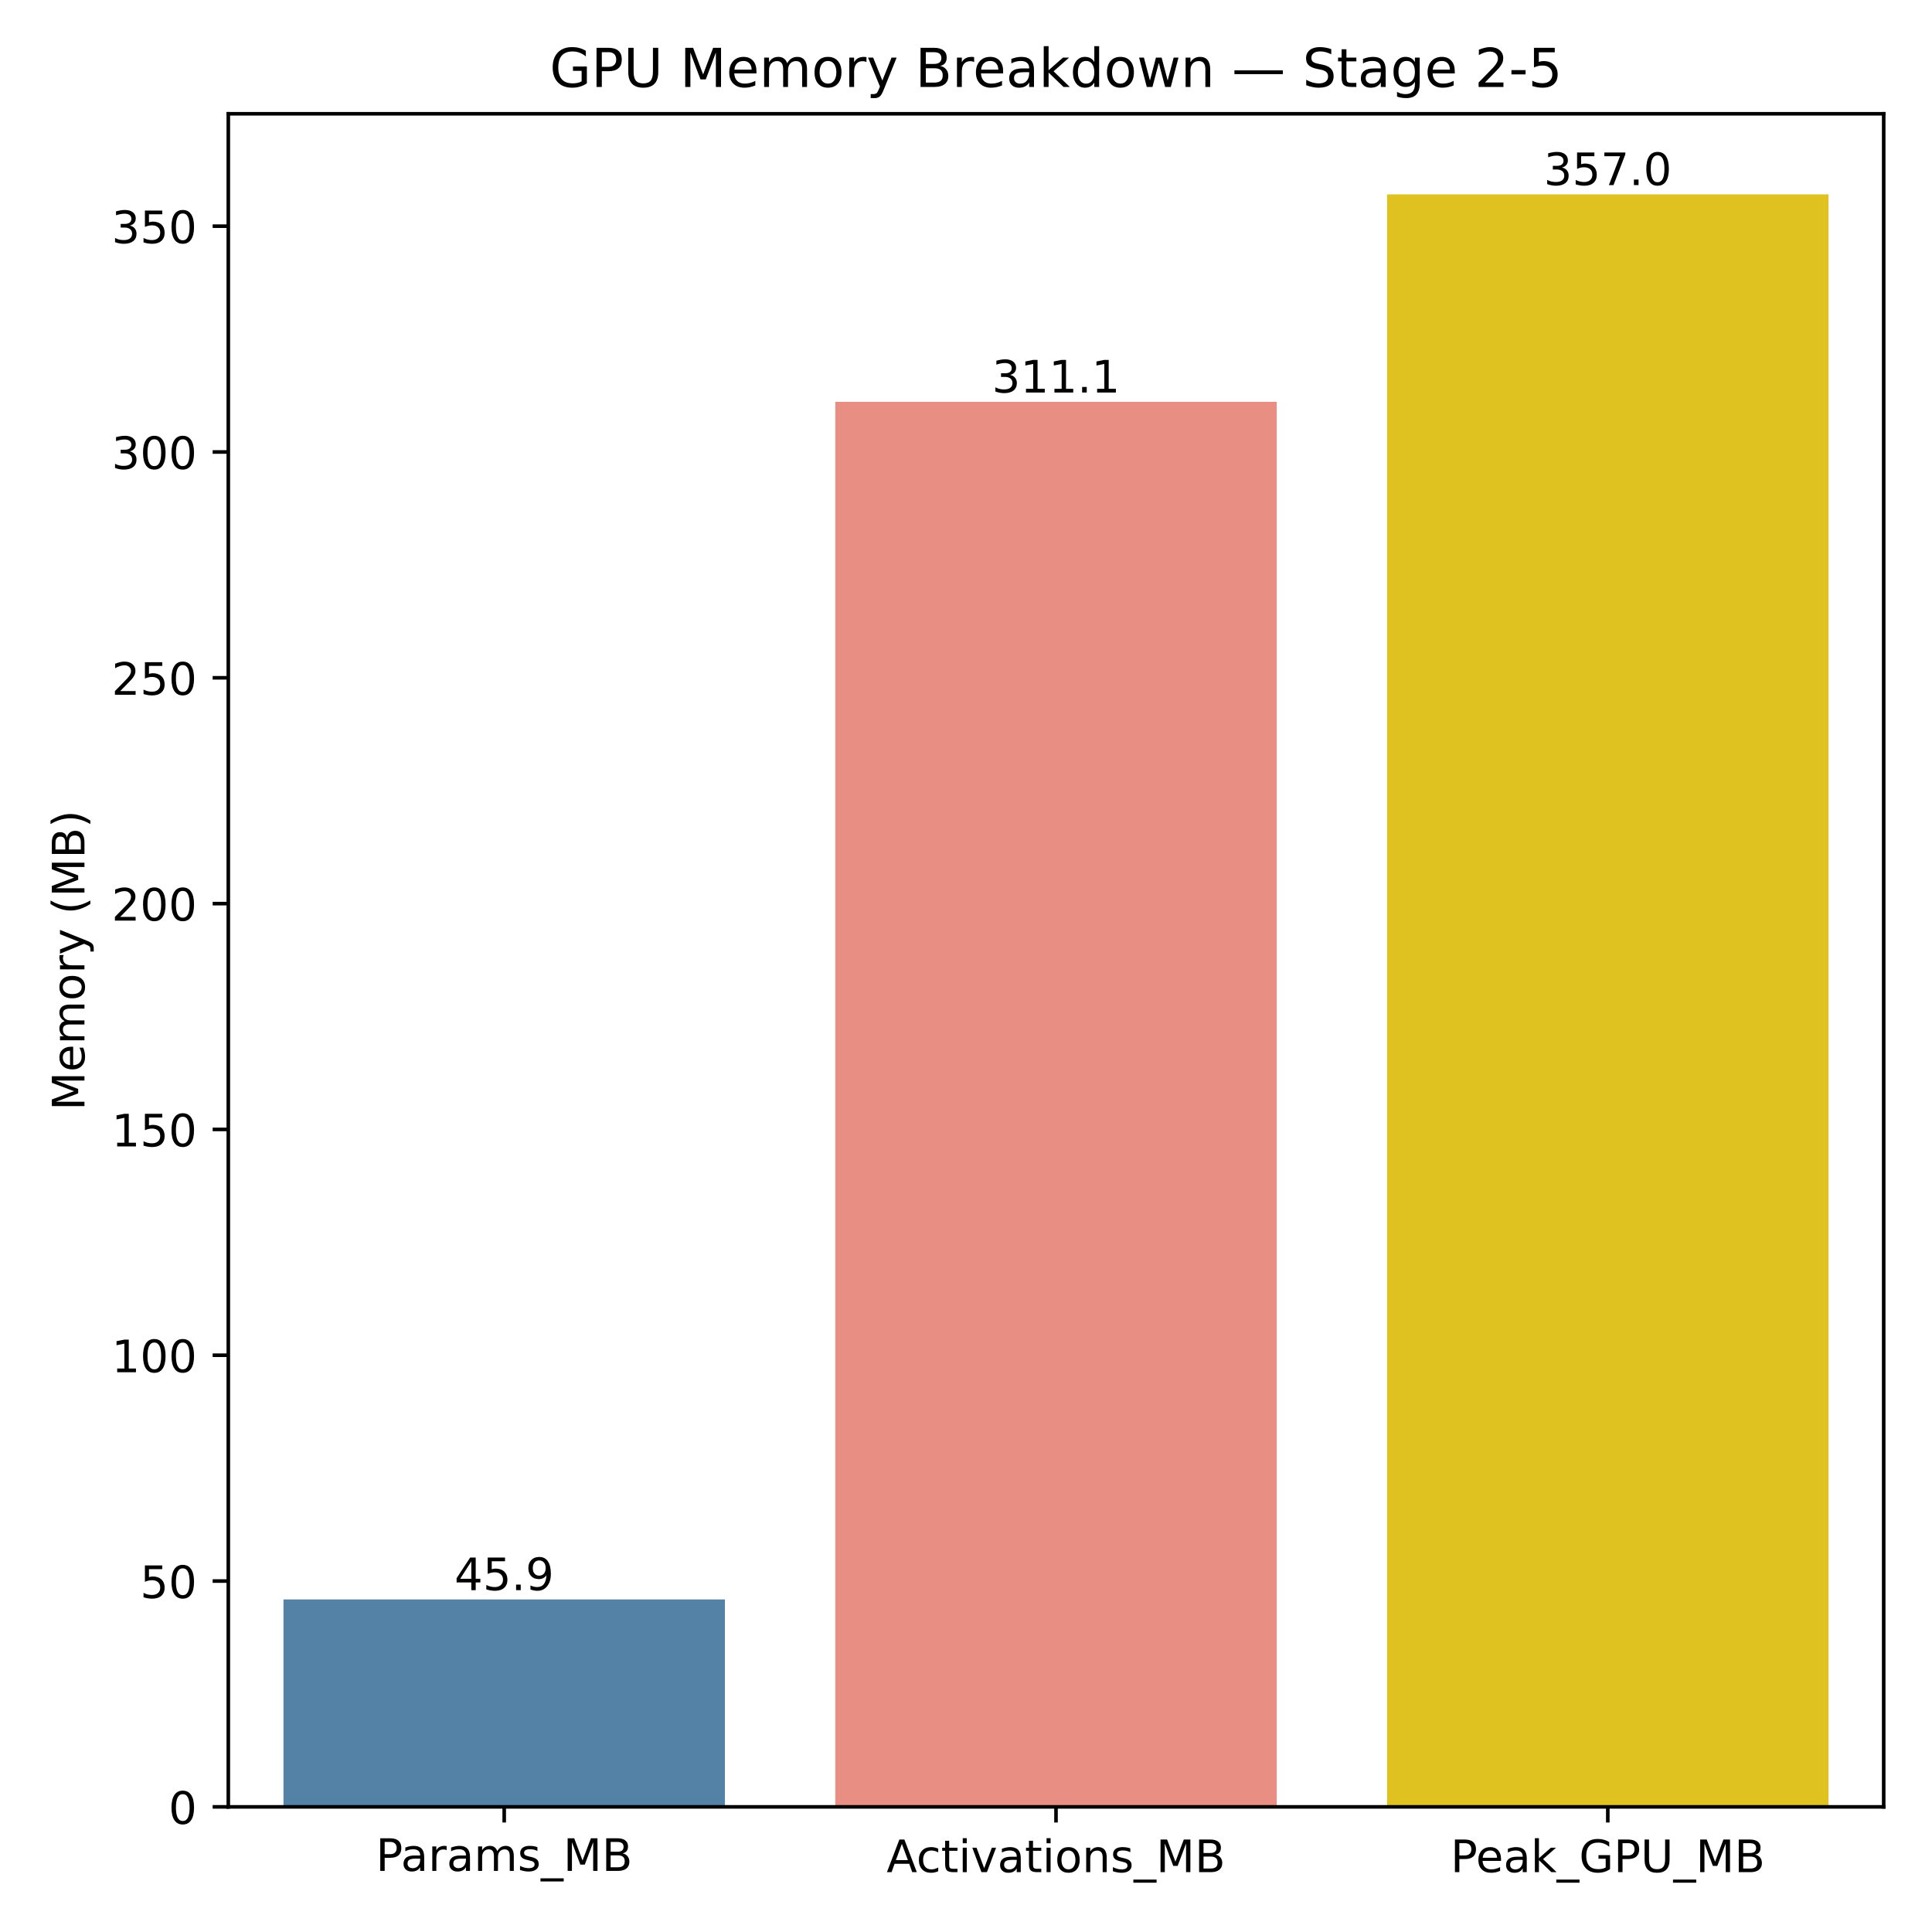
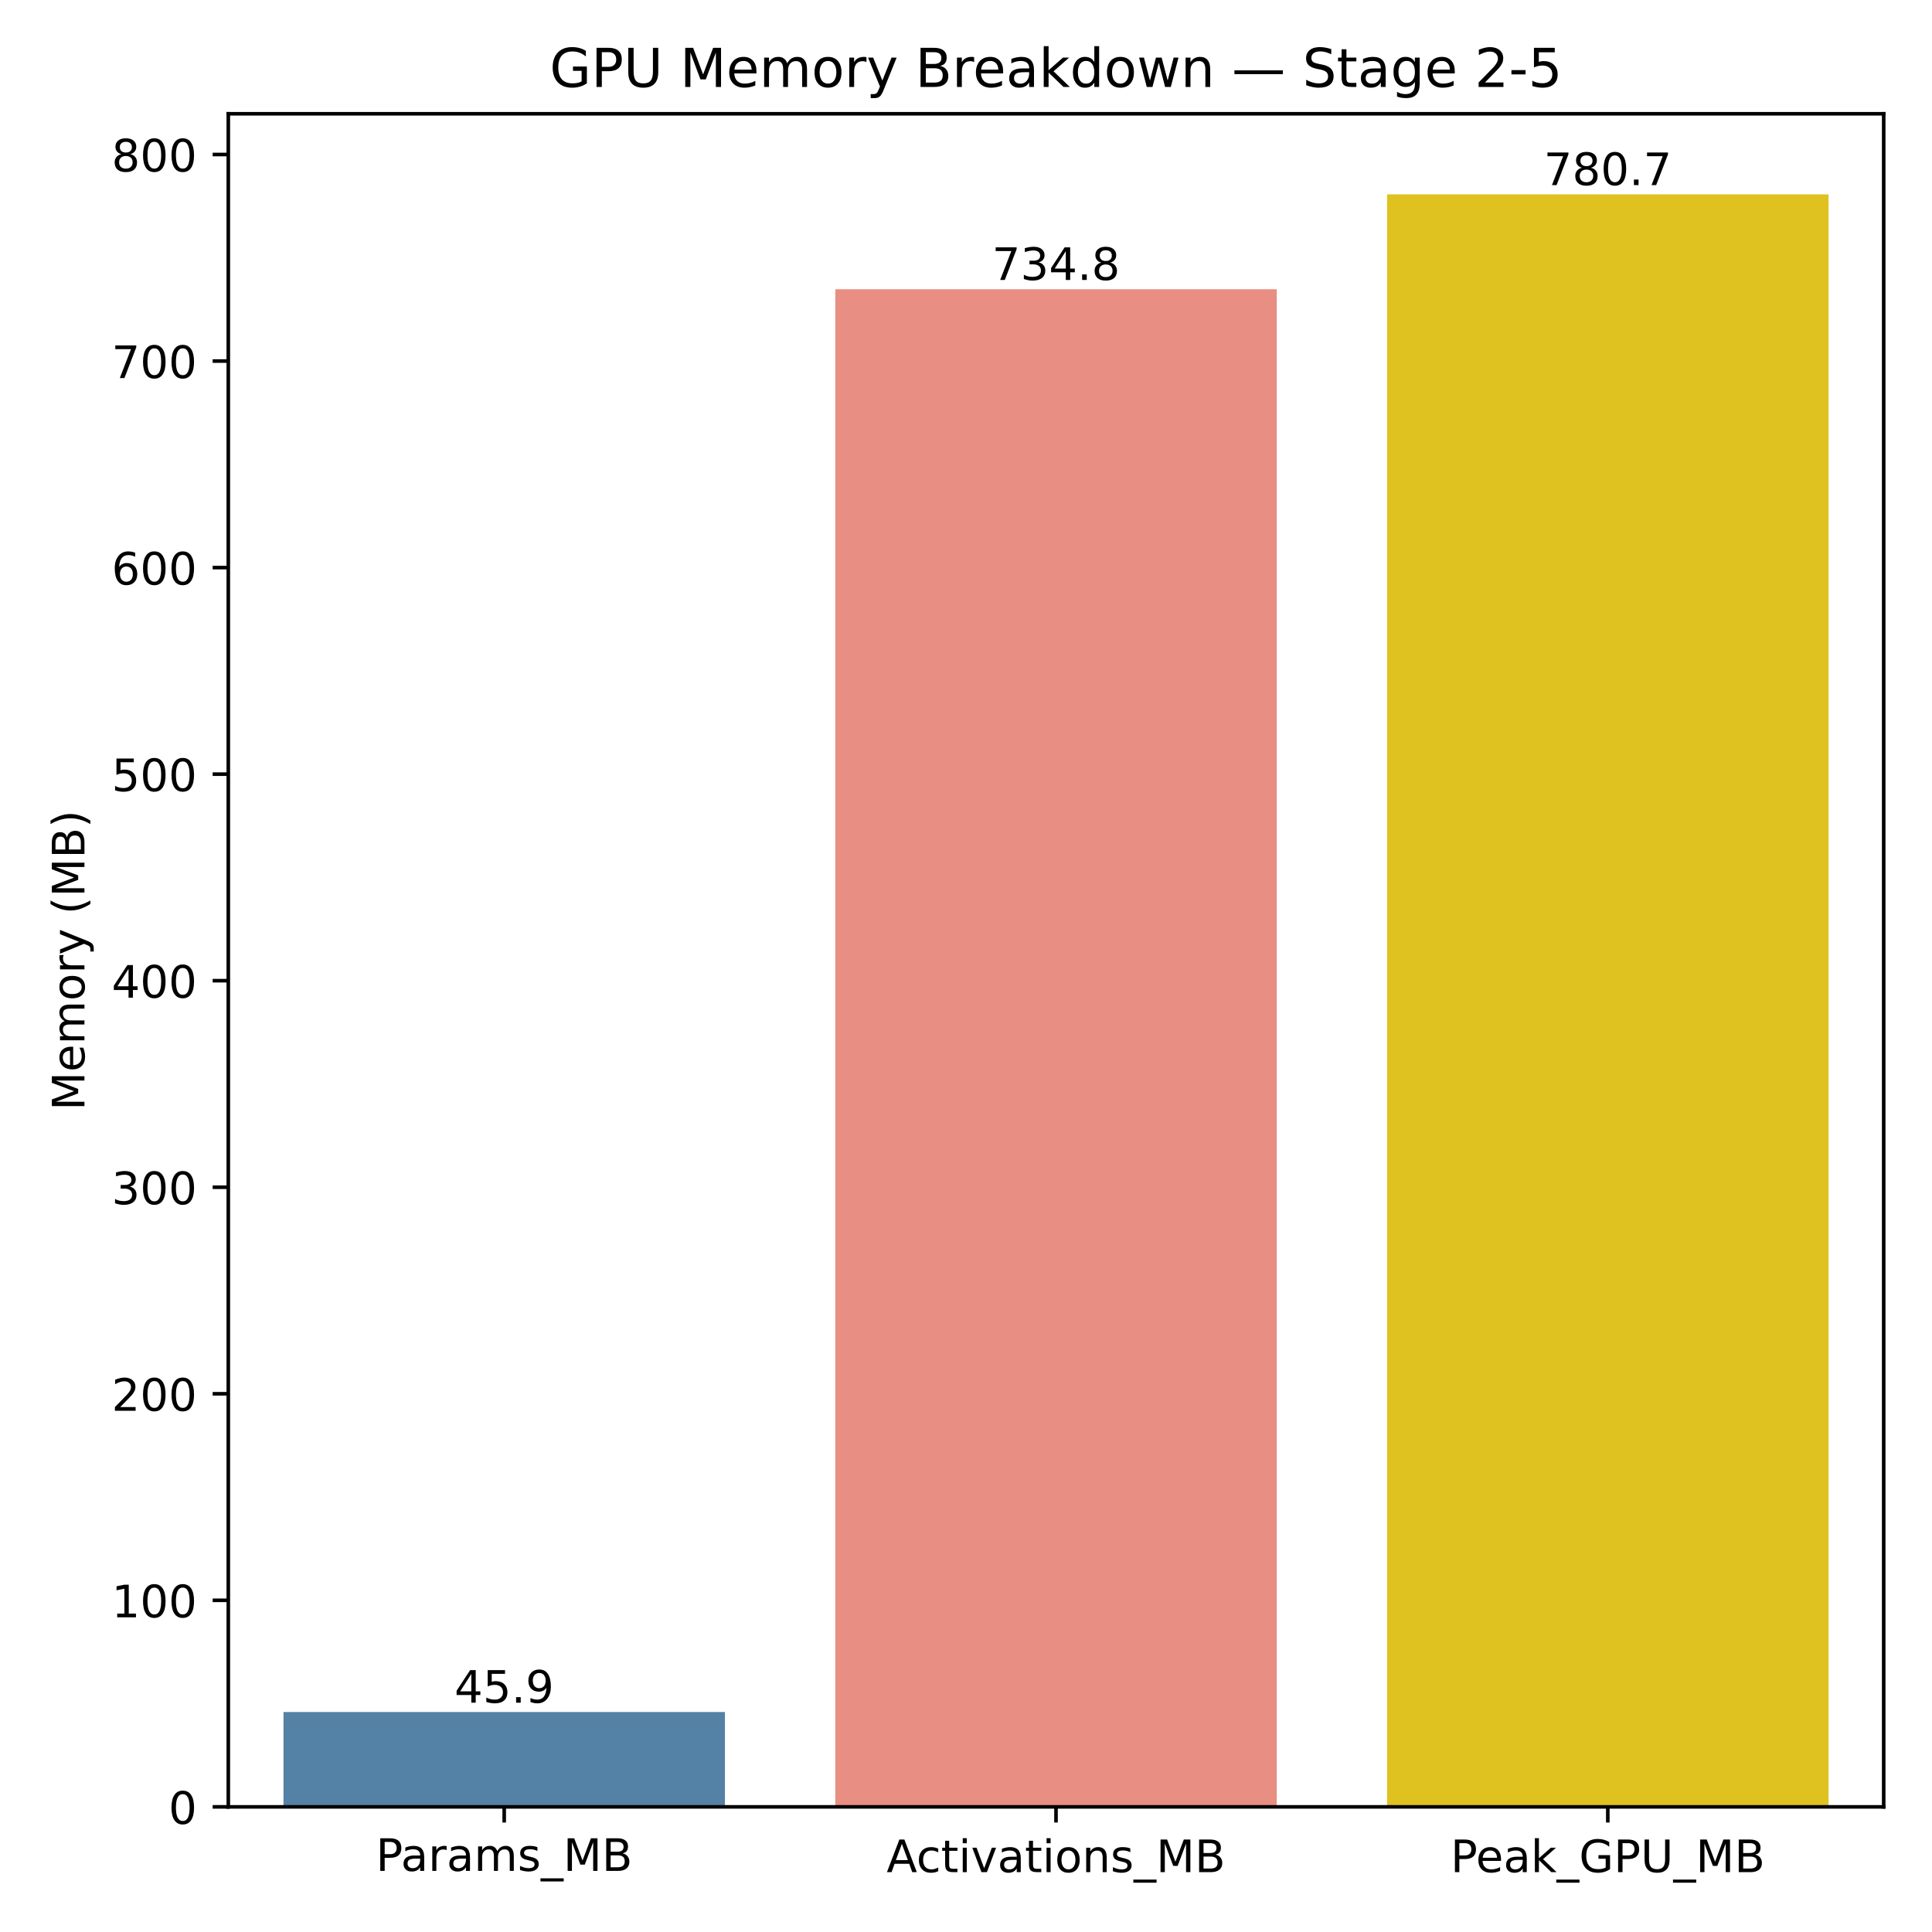
<svg xmlns="http://www.w3.org/2000/svg" xmlns:xlink="http://www.w3.org/1999/xlink" width="432pt" height="432pt" viewBox="0 0 432 432" version="1.1">
  <defs>
    <style type="text/css">*{stroke-linejoin: round; stroke-linecap: butt}</style>
  </defs>
  <g id="figure_1">
    <g id="patch_1">
      <path d="M 0 432  L 432 432  L 432 0  L 0 0  z " style="fill: #ffffff" />
    </g>
    <g id="axes_1">
      <g id="patch_2">
        <path d="M 51.05 404.019  L 421.2 404.019  L 421.2 25.44  L 51.05 25.44  z " style="fill: #ffffff" />
      </g>
      <g id="patch_3">
-         <path d="M 63.388 404.019  L 162.095 404.019  L 162.095 357.641  L 63.388 357.641  z " clip-path="url(#pd744ec1267)" style="fill: #5481a6" />
+         <path d="M 63.388 404.019  L 162.095 404.019  L 162.095 382.808  L 63.388 382.808  z " clip-path="url(#p744aed5191)" style="fill: #5481a6" />
      </g>
      <g id="patch_4">
-         <path d="M 186.772 404.019  L 285.478 404.019  L 285.478 89.845  L 186.772 89.845  z " clip-path="url(#pd744ec1267)" style="fill: #e98e83" />
+         <path d="M 186.772 404.019  L 285.478 404.019  L 285.478 64.678  L 186.772 64.678  z " clip-path="url(#p744aed5191)" style="fill: #e98e83" />
      </g>
      <g id="patch_5">
-         <path d="M 310.155 404.019  L 408.862 404.019  L 408.862 43.468  L 310.155 43.468  z " clip-path="url(#pd744ec1267)" style="fill: #dfc120" />
+         <path d="M 310.155 404.019  L 408.862 404.019  L 408.862 43.468  L 310.155 43.468  z " clip-path="url(#p744aed5191)" style="fill: #dfc120" />
      </g>
      <g id="matplotlib.axis_1">
        <g id="xtick_1">
          <g id="line2d_1">
            <defs>
-               <path id="mf8dcb16ff0" d="M 0 0  L 0 3.5  " style="stroke: #000000; stroke-width: 0.8" />
+               <path id="m670a9cd69f" d="M 0 0  L 0 3.5  " style="stroke: #000000; stroke-width: 0.8" />
            </defs>
            <g>
-               <use xlink:href="#mf8dcb16ff0" x="112.742" y="404.019" style="stroke: #000000; stroke-width: 0.8" />
+               <use xlink:href="#m670a9cd69f" x="112.742" y="404.019" style="stroke: #000000; stroke-width: 0.8" />
            </g>
          </g>
          <g id="text_1">
            <g transform="translate(84.0487 418.3391) scale(0.1 -0.1)">
              <defs>
                <path id="DejaVuSans-50" d="M 1259 4147  L 1259 2394  L 2053 2394  Q 2494 2394 2734 2622  Q 2975 2850 2975 3272  Q 2975 3691 2734 3919  Q 2494 4147 2053 4147  L 1259 4147  z M 628 4666  L 2053 4666  Q 2838 4666 3239 4311  Q 3641 3956 3641 3272  Q 3641 2581 3239 2228  Q 2838 1875 2053 1875  L 1259 1875  L 1259 0  L 628 0  L 628 4666  z " transform="scale(0.015625)" />
                <path id="DejaVuSans-61" d="M 2194 1759  Q 1497 1759 1228 1600  Q 959 1441 959 1056  Q 959 750 1161 570  Q 1363 391 1709 391  Q 2188 391 2477 730  Q 2766 1069 2766 1631  L 2766 1759  L 2194 1759  z M 3341 1997  L 3341 0  L 2766 0  L 2766 531  Q 2569 213 2275 61  Q 1981 -91 1556 -91  Q 1019 -91 701 211  Q 384 513 384 1019  Q 384 1609 779 1909  Q 1175 2209 1959 2209  L 2766 2209  L 2766 2266  Q 2766 2663 2505 2880  Q 2244 3097 1772 3097  Q 1472 3097 1187 3025  Q 903 2953 641 2809  L 641 3341  Q 956 3463 1253 3523  Q 1550 3584 1831 3584  Q 2591 3584 2966 3190  Q 3341 2797 3341 1997  z " transform="scale(0.015625)" />
                <path id="DejaVuSans-72" d="M 2631 2963  Q 2534 3019 2420 3045  Q 2306 3072 2169 3072  Q 1681 3072 1420 2755  Q 1159 2438 1159 1844  L 1159 0  L 581 0  L 581 3500  L 1159 3500  L 1159 2956  Q 1341 3275 1631 3429  Q 1922 3584 2338 3584  Q 2397 3584 2469 3576  Q 2541 3569 2628 3553  L 2631 2963  z " transform="scale(0.015625)" />
                <path id="DejaVuSans-6d" d="M 3328 2828  Q 3544 3216 3844 3400  Q 4144 3584 4550 3584  Q 5097 3584 5394 3201  Q 5691 2819 5691 2113  L 5691 0  L 5113 0  L 5113 2094  Q 5113 2597 4934 2840  Q 4756 3084 4391 3084  Q 3944 3084 3684 2787  Q 3425 2491 3425 1978  L 3425 0  L 2847 0  L 2847 2094  Q 2847 2600 2669 2842  Q 2491 3084 2119 3084  Q 1678 3084 1418 2786  Q 1159 2488 1159 1978  L 1159 0  L 581 0  L 581 3500  L 1159 3500  L 1159 2956  Q 1356 3278 1631 3431  Q 1906 3584 2284 3584  Q 2666 3584 2933 3390  Q 3200 3197 3328 2828  z " transform="scale(0.015625)" />
                <path id="DejaVuSans-73" d="M 2834 3397  L 2834 2853  Q 2591 2978 2328 3040  Q 2066 3103 1784 3103  Q 1356 3103 1142 2972  Q 928 2841 928 2578  Q 928 2378 1081 2264  Q 1234 2150 1697 2047  L 1894 2003  Q 2506 1872 2764 1633  Q 3022 1394 3022 966  Q 3022 478 2636 193  Q 2250 -91 1575 -91  Q 1294 -91 989 -36  Q 684 19 347 128  L 347 722  Q 666 556 975 473  Q 1284 391 1588 391  Q 1994 391 2212 530  Q 2431 669 2431 922  Q 2431 1156 2273 1281  Q 2116 1406 1581 1522  L 1381 1569  Q 847 1681 609 1914  Q 372 2147 372 2553  Q 372 3047 722 3315  Q 1072 3584 1716 3584  Q 2034 3584 2315 3537  Q 2597 3491 2834 3397  z " transform="scale(0.015625)" />
                <path id="DejaVuSans-5f" d="M 3263 -1063  L 3263 -1509  L -63 -1509  L -63 -1063  L 3263 -1063  z " transform="scale(0.015625)" />
                <path id="DejaVuSans-4d" d="M 628 4666  L 1569 4666  L 2759 1491  L 3956 4666  L 4897 4666  L 4897 0  L 4281 0  L 4281 4097  L 3078 897  L 2444 897  L 1241 4097  L 1241 0  L 628 0  L 628 4666  z " transform="scale(0.015625)" />
                <path id="DejaVuSans-42" d="M 1259 2228  L 1259 519  L 2272 519  Q 2781 519 3026 730  Q 3272 941 3272 1375  Q 3272 1813 3026 2020  Q 2781 2228 2272 2228  L 1259 2228  z M 1259 4147  L 1259 2741  L 2194 2741  Q 2656 2741 2882 2914  Q 3109 3088 3109 3444  Q 3109 3797 2882 3972  Q 2656 4147 2194 4147  L 1259 4147  z M 628 4666  L 2241 4666  Q 2963 4666 3353 4366  Q 3744 4066 3744 3513  Q 3744 3084 3544 2831  Q 3344 2578 2956 2516  Q 3422 2416 3680 2098  Q 3938 1781 3938 1306  Q 3938 681 3513 340  Q 3088 0 2303 0  L 628 0  L 628 4666  z " transform="scale(0.015625)" />
              </defs>
              <use xlink:href="#DejaVuSans-50" />
              <use xlink:href="#DejaVuSans-61" transform="translate(55.80273 0)" />
              <use xlink:href="#DejaVuSans-72" transform="translate(117.082 0)" />
              <use xlink:href="#DejaVuSans-61" transform="translate(158.1953 0)" />
              <use xlink:href="#DejaVuSans-6d" transform="translate(219.4746 0)" />
              <use xlink:href="#DejaVuSans-73" transform="translate(316.8867 0)" />
              <use xlink:href="#DejaVuSans-5f" transform="translate(368.9863 0)" />
              <use xlink:href="#DejaVuSans-4d" transform="translate(418.9863 0)" />
              <use xlink:href="#DejaVuSans-42" transform="translate(505.2656 0)" />
            </g>
          </g>
        </g>
        <g id="xtick_2">
          <g id="line2d_2">
            <g>
-               <use xlink:href="#mf8dcb16ff0" x="236.125" y="404.019" style="stroke: #000000; stroke-width: 0.8" />
+               <use xlink:href="#m670a9cd69f" x="236.125" y="404.019" style="stroke: #000000; stroke-width: 0.8" />
            </g>
          </g>
          <g id="text_2">
            <g transform="translate(198.2438 418.6172) scale(0.1 -0.1)">
              <defs>
                <path id="DejaVuSans-41" d="M 2188 4044  L 1331 1722  L 3047 1722  L 2188 4044  z M 1831 4666  L 2547 4666  L 4325 0  L 3669 0  L 3244 1197  L 1141 1197  L 716 0  L 50 0  L 1831 4666  z " transform="scale(0.015625)" />
                <path id="DejaVuSans-63" d="M 3122 3366  L 3122 2828  Q 2878 2963 2633 3030  Q 2388 3097 2138 3097  Q 1578 3097 1268 2742  Q 959 2388 959 1747  Q 959 1106 1268 751  Q 1578 397 2138 397  Q 2388 397 2633 464  Q 2878 531 3122 666  L 3122 134  Q 2881 22 2623 -34  Q 2366 -91 2075 -91  Q 1284 -91 818 406  Q 353 903 353 1747  Q 353 2603 823 3093  Q 1294 3584 2113 3584  Q 2378 3584 2631 3529  Q 2884 3475 3122 3366  z " transform="scale(0.015625)" />
                <path id="DejaVuSans-74" d="M 1172 4494  L 1172 3500  L 2356 3500  L 2356 3053  L 1172 3053  L 1172 1153  Q 1172 725 1289 603  Q 1406 481 1766 481  L 2356 481  L 2356 0  L 1766 0  Q 1100 0 847 248  Q 594 497 594 1153  L 594 3053  L 172 3053  L 172 3500  L 594 3500  L 594 4494  L 1172 4494  z " transform="scale(0.015625)" />
                <path id="DejaVuSans-69" d="M 603 3500  L 1178 3500  L 1178 0  L 603 0  L 603 3500  z M 603 4863  L 1178 4863  L 1178 4134  L 603 4134  L 603 4863  z " transform="scale(0.015625)" />
                <path id="DejaVuSans-76" d="M 191 3500  L 800 3500  L 1894 563  L 2988 3500  L 3597 3500  L 2284 0  L 1503 0  L 191 3500  z " transform="scale(0.015625)" />
                <path id="DejaVuSans-6f" d="M 1959 3097  Q 1497 3097 1228 2736  Q 959 2375 959 1747  Q 959 1119 1226 758  Q 1494 397 1959 397  Q 2419 397 2687 759  Q 2956 1122 2956 1747  Q 2956 2369 2687 2733  Q 2419 3097 1959 3097  z M 1959 3584  Q 2709 3584 3137 3096  Q 3566 2609 3566 1747  Q 3566 888 3137 398  Q 2709 -91 1959 -91  Q 1206 -91 779 398  Q 353 888 353 1747  Q 353 2609 779 3096  Q 1206 3584 1959 3584  z " transform="scale(0.015625)" />
                <path id="DejaVuSans-6e" d="M 3513 2113  L 3513 0  L 2938 0  L 2938 2094  Q 2938 2591 2744 2837  Q 2550 3084 2163 3084  Q 1697 3084 1428 2787  Q 1159 2491 1159 1978  L 1159 0  L 581 0  L 581 3500  L 1159 3500  L 1159 2956  Q 1366 3272 1645 3428  Q 1925 3584 2291 3584  Q 2894 3584 3203 3211  Q 3513 2838 3513 2113  z " transform="scale(0.015625)" />
              </defs>
              <use xlink:href="#DejaVuSans-41" />
              <use xlink:href="#DejaVuSans-63" transform="translate(66.6582 0)" />
              <use xlink:href="#DejaVuSans-74" transform="translate(121.6387 0)" />
              <use xlink:href="#DejaVuSans-69" transform="translate(160.8477 0)" />
              <use xlink:href="#DejaVuSans-76" transform="translate(188.6309 0)" />
              <use xlink:href="#DejaVuSans-61" transform="translate(247.8105 0)" />
              <use xlink:href="#DejaVuSans-74" transform="translate(309.0898 0)" />
              <use xlink:href="#DejaVuSans-69" transform="translate(348.2988 0)" />
              <use xlink:href="#DejaVuSans-6f" transform="translate(376.082 0)" />
              <use xlink:href="#DejaVuSans-6e" transform="translate(437.2637 0)" />
              <use xlink:href="#DejaVuSans-73" transform="translate(500.6426 0)" />
              <use xlink:href="#DejaVuSans-5f" transform="translate(552.7422 0)" />
              <use xlink:href="#DejaVuSans-4d" transform="translate(602.7422 0)" />
              <use xlink:href="#DejaVuSans-42" transform="translate(689.0215 0)" />
            </g>
          </g>
        </g>
        <g id="xtick_3">
          <g id="line2d_3">
            <g>
-               <use xlink:href="#mf8dcb16ff0" x="359.508" y="404.019" style="stroke: #000000; stroke-width: 0.8" />
+               <use xlink:href="#m670a9cd69f" x="359.508" y="404.019" style="stroke: #000000; stroke-width: 0.8" />
            </g>
          </g>
          <g id="text_3">
            <g transform="translate(324.3458 418.6172) scale(0.1 -0.1)">
              <defs>
                <path id="DejaVuSans-65" d="M 3597 1894  L 3597 1613  L 953 1613  Q 991 1019 1311 708  Q 1631 397 2203 397  Q 2534 397 2845 478  Q 3156 559 3463 722  L 3463 178  Q 3153 47 2828 -22  Q 2503 -91 2169 -91  Q 1331 -91 842 396  Q 353 884 353 1716  Q 353 2575 817 3079  Q 1281 3584 2069 3584  Q 2775 3584 3186 3129  Q 3597 2675 3597 1894  z M 3022 2063  Q 3016 2534 2758 2815  Q 2500 3097 2075 3097  Q 1594 3097 1305 2825  Q 1016 2553 972 2059  L 3022 2063  z " transform="scale(0.015625)" />
                <path id="DejaVuSans-6b" d="M 581 4863  L 1159 4863  L 1159 1991  L 2875 3500  L 3609 3500  L 1753 1863  L 3688 0  L 2938 0  L 1159 1709  L 1159 0  L 581 0  L 581 4863  z " transform="scale(0.015625)" />
                <path id="DejaVuSans-47" d="M 3809 666  L 3809 1919  L 2778 1919  L 2778 2438  L 4434 2438  L 4434 434  Q 4069 175 3628 42  Q 3188 -91 2688 -91  Q 1594 -91 976 548  Q 359 1188 359 2328  Q 359 3472 976 4111  Q 1594 4750 2688 4750  Q 3144 4750 3555 4637  Q 3966 4525 4313 4306  L 4313 3634  Q 3963 3931 3569 4081  Q 3175 4231 2741 4231  Q 1884 4231 1454 3753  Q 1025 3275 1025 2328  Q 1025 1384 1454 906  Q 1884 428 2741 428  Q 3075 428 3337 486  Q 3600 544 3809 666  z " transform="scale(0.015625)" />
                <path id="DejaVuSans-55" d="M 556 4666  L 1191 4666  L 1191 1831  Q 1191 1081 1462 751  Q 1734 422 2344 422  Q 2950 422 3222 751  Q 3494 1081 3494 1831  L 3494 4666  L 4128 4666  L 4128 1753  Q 4128 841 3676 375  Q 3225 -91 2344 -91  Q 1459 -91 1007 375  Q 556 841 556 1753  L 556 4666  z " transform="scale(0.015625)" />
              </defs>
              <use xlink:href="#DejaVuSans-50" />
              <use xlink:href="#DejaVuSans-65" transform="translate(56.67773 0)" />
              <use xlink:href="#DejaVuSans-61" transform="translate(118.2012 0)" />
              <use xlink:href="#DejaVuSans-6b" transform="translate(179.4805 0)" />
              <use xlink:href="#DejaVuSans-5f" transform="translate(237.3906 0)" />
              <use xlink:href="#DejaVuSans-47" transform="translate(287.3906 0)" />
              <use xlink:href="#DejaVuSans-50" transform="translate(364.8809 0)" />
              <use xlink:href="#DejaVuSans-55" transform="translate(425.1836 0)" />
              <use xlink:href="#DejaVuSans-5f" transform="translate(498.377 0)" />
              <use xlink:href="#DejaVuSans-4d" transform="translate(548.377 0)" />
              <use xlink:href="#DejaVuSans-42" transform="translate(634.6562 0)" />
            </g>
          </g>
        </g>
      </g>
      <g id="matplotlib.axis_2">
        <g id="ytick_1">
          <g id="line2d_4">
            <defs>
-               <path id="m974da56b8c" d="M 0 0  L -3.5 0  " style="stroke: #000000; stroke-width: 0.8" />
+               <path id="m5c9cee7ffe" d="M 0 0  L -3.5 0  " style="stroke: #000000; stroke-width: 0.8" />
            </defs>
            <g>
-               <use xlink:href="#m974da56b8c" x="51.05" y="404.019" style="stroke: #000000; stroke-width: 0.8" />
+               <use xlink:href="#m5c9cee7ffe" x="51.05" y="404.019" style="stroke: #000000; stroke-width: 0.8" />
            </g>
          </g>
          <g id="text_4">
            <g transform="translate(37.6875 407.818) scale(0.1 -0.1)">
              <defs>
                <path id="DejaVuSans-30" d="M 2034 4250  Q 1547 4250 1301 3770  Q 1056 3291 1056 2328  Q 1056 1369 1301 889  Q 1547 409 2034 409  Q 2525 409 2770 889  Q 3016 1369 3016 2328  Q 3016 3291 2770 3770  Q 2525 4250 2034 4250  z M 2034 4750  Q 2819 4750 3233 4129  Q 3647 3509 3647 2328  Q 3647 1150 3233 529  Q 2819 -91 2034 -91  Q 1250 -91 836 529  Q 422 1150 422 2328  Q 422 3509 836 4129  Q 1250 4750 2034 4750  z " transform="scale(0.015625)" />
              </defs>
              <use xlink:href="#DejaVuSans-30" />
            </g>
          </g>
        </g>
        <g id="ytick_2">
          <g id="line2d_5">
            <g>
-               <use xlink:href="#m974da56b8c" x="51.05" y="353.526" style="stroke: #000000; stroke-width: 0.8" />
+               <use xlink:href="#m5c9cee7ffe" x="51.05" y="357.835" style="stroke: #000000; stroke-width: 0.8" />
            </g>
          </g>
          <g id="text_5">
-             <g transform="translate(31.325 357.3255) scale(0.1 -0.1)">
-               <defs>
-                 <path id="DejaVuSans-35" d="M 691 4666  L 3169 4666  L 3169 4134  L 1269 4134  L 1269 2991  Q 1406 3038 1543 3061  Q 1681 3084 1819 3084  Q 2600 3084 3056 2656  Q 3513 2228 3513 1497  Q 3513 744 3044 326  Q 2575 -91 1722 -91  Q 1428 -91 1123 -41  Q 819 9 494 109  L 494 744  Q 775 591 1075 516  Q 1375 441 1709 441  Q 2250 441 2565 725  Q 2881 1009 2881 1497  Q 2881 1984 2565 2268  Q 2250 2553 1709 2553  Q 1456 2553 1204 2497  Q 953 2441 691 2322  L 691 4666  z " transform="scale(0.015625)" />
-               </defs>
-               <use xlink:href="#DejaVuSans-35" />
-               <use xlink:href="#DejaVuSans-30" transform="translate(63.62305 0)" />
+             <g transform="translate(24.9625 361.6339) scale(0.1 -0.1)">
+               <defs>
+                 <path id="DejaVuSans-31" d="M 794 531  L 1825 531  L 1825 4091  L 703 3866  L 703 4441  L 1819 4666  L 2450 4666  L 2450 531  L 3481 531  L 3481 0  L 794 0  L 794 531  z " transform="scale(0.015625)" />
+               </defs>
+               <use xlink:href="#DejaVuSans-31" />
+               <use xlink:href="#DejaVuSans-30" transform="translate(63.62305 0)" />
+               <use xlink:href="#DejaVuSans-30" transform="translate(127.2461 0)" />
            </g>
          </g>
        </g>
        <g id="ytick_3">
          <g id="line2d_6">
            <g>
-               <use xlink:href="#m974da56b8c" x="51.05" y="303.034" style="stroke: #000000; stroke-width: 0.8" />
+               <use xlink:href="#m5c9cee7ffe" x="51.05" y="311.651" style="stroke: #000000; stroke-width: 0.8" />
            </g>
          </g>
          <g id="text_6">
-             <g transform="translate(24.9625 306.833) scale(0.1 -0.1)">
-               <defs>
-                 <path id="DejaVuSans-31" d="M 794 531  L 1825 531  L 1825 4091  L 703 3866  L 703 4441  L 1819 4666  L 2450 4666  L 2450 531  L 3481 531  L 3481 0  L 794 0  L 794 531  z " transform="scale(0.015625)" />
-               </defs>
-               <use xlink:href="#DejaVuSans-31" />
+             <g transform="translate(24.9625 315.4499) scale(0.1 -0.1)">
+               <defs>
+                 <path id="DejaVuSans-32" d="M 1228 531  L 3431 531  L 3431 0  L 469 0  L 469 531  Q 828 903 1448 1529  Q 2069 2156 2228 2338  Q 2531 2678 2651 2914  Q 2772 3150 2772 3378  Q 2772 3750 2511 3984  Q 2250 4219 1831 4219  Q 1534 4219 1204 4116  Q 875 4013 500 3803  L 500 4441  Q 881 4594 1212 4672  Q 1544 4750 1819 4750  Q 2544 4750 2975 4387  Q 3406 4025 3406 3419  Q 3406 3131 3298 2873  Q 3191 2616 2906 2266  Q 2828 2175 2409 1742  Q 1991 1309 1228 531  z " transform="scale(0.015625)" />
+               </defs>
+               <use xlink:href="#DejaVuSans-32" />
              <use xlink:href="#DejaVuSans-30" transform="translate(63.62305 0)" />
              <use xlink:href="#DejaVuSans-30" transform="translate(127.2461 0)" />
            </g>
          </g>
        </g>
        <g id="ytick_4">
          <g id="line2d_7">
            <g>
-               <use xlink:href="#m974da56b8c" x="51.05" y="252.541" style="stroke: #000000; stroke-width: 0.8" />
+               <use xlink:href="#m5c9cee7ffe" x="51.05" y="265.467" style="stroke: #000000; stroke-width: 0.8" />
            </g>
          </g>
          <g id="text_7">
-             <g transform="translate(24.9625 256.3405) scale(0.1 -0.1)">
-               <use xlink:href="#DejaVuSans-31" />
-               <use xlink:href="#DejaVuSans-35" transform="translate(63.62305 0)" />
+             <g transform="translate(24.9625 269.2659) scale(0.1 -0.1)">
+               <defs>
+                 <path id="DejaVuSans-33" d="M 2597 2516  Q 3050 2419 3304 2112  Q 3559 1806 3559 1356  Q 3559 666 3084 287  Q 2609 -91 1734 -91  Q 1441 -91 1130 -33  Q 819 25 488 141  L 488 750  Q 750 597 1062 519  Q 1375 441 1716 441  Q 2309 441 2620 675  Q 2931 909 2931 1356  Q 2931 1769 2642 2001  Q 2353 2234 1838 2234  L 1294 2234  L 1294 2753  L 1863 2753  Q 2328 2753 2575 2939  Q 2822 3125 2822 3475  Q 2822 3834 2567 4026  Q 2313 4219 1838 4219  Q 1578 4219 1281 4162  Q 984 4106 628 3988  L 628 4550  Q 988 4650 1302 4700  Q 1616 4750 1894 4750  Q 2613 4750 3031 4423  Q 3450 4097 3450 3541  Q 3450 3153 3228 2886  Q 3006 2619 2597 2516  z " transform="scale(0.015625)" />
+               </defs>
+               <use xlink:href="#DejaVuSans-33" />
+               <use xlink:href="#DejaVuSans-30" transform="translate(63.62305 0)" />
              <use xlink:href="#DejaVuSans-30" transform="translate(127.2461 0)" />
            </g>
          </g>
        </g>
        <g id="ytick_5">
          <g id="line2d_8">
            <g>
-               <use xlink:href="#m974da56b8c" x="51.05" y="202.049" style="stroke: #000000; stroke-width: 0.8" />
+               <use xlink:href="#m5c9cee7ffe" x="51.05" y="219.283" style="stroke: #000000; stroke-width: 0.8" />
            </g>
          </g>
          <g id="text_8">
-             <g transform="translate(24.9625 205.848) scale(0.1 -0.1)">
-               <defs>
-                 <path id="DejaVuSans-32" d="M 1228 531  L 3431 531  L 3431 0  L 469 0  L 469 531  Q 828 903 1448 1529  Q 2069 2156 2228 2338  Q 2531 2678 2651 2914  Q 2772 3150 2772 3378  Q 2772 3750 2511 3984  Q 2250 4219 1831 4219  Q 1534 4219 1204 4116  Q 875 4013 500 3803  L 500 4441  Q 881 4594 1212 4672  Q 1544 4750 1819 4750  Q 2544 4750 2975 4387  Q 3406 4025 3406 3419  Q 3406 3131 3298 2873  Q 3191 2616 2906 2266  Q 2828 2175 2409 1742  Q 1991 1309 1228 531  z " transform="scale(0.015625)" />
-               </defs>
-               <use xlink:href="#DejaVuSans-32" />
+             <g transform="translate(24.9625 223.0819) scale(0.1 -0.1)">
+               <defs>
+                 <path id="DejaVuSans-34" d="M 2419 4116  L 825 1625  L 2419 1625  L 2419 4116  z M 2253 4666  L 3047 4666  L 3047 1625  L 3713 1625  L 3713 1100  L 3047 1100  L 3047 0  L 2419 0  L 2419 1100  L 313 1100  L 313 1709  L 2253 4666  z " transform="scale(0.015625)" />
+               </defs>
+               <use xlink:href="#DejaVuSans-34" />
              <use xlink:href="#DejaVuSans-30" transform="translate(63.62305 0)" />
              <use xlink:href="#DejaVuSans-30" transform="translate(127.2461 0)" />
            </g>
          </g>
        </g>
        <g id="ytick_6">
          <g id="line2d_9">
            <g>
-               <use xlink:href="#m974da56b8c" x="51.05" y="151.556" style="stroke: #000000; stroke-width: 0.8" />
+               <use xlink:href="#m5c9cee7ffe" x="51.05" y="173.099" style="stroke: #000000; stroke-width: 0.8" />
            </g>
          </g>
          <g id="text_9">
-             <g transform="translate(24.9625 155.3555) scale(0.1 -0.1)">
-               <use xlink:href="#DejaVuSans-32" />
-               <use xlink:href="#DejaVuSans-35" transform="translate(63.62305 0)" />
+             <g transform="translate(24.9625 176.8978) scale(0.1 -0.1)">
+               <defs>
+                 <path id="DejaVuSans-35" d="M 691 4666  L 3169 4666  L 3169 4134  L 1269 4134  L 1269 2991  Q 1406 3038 1543 3061  Q 1681 3084 1819 3084  Q 2600 3084 3056 2656  Q 3513 2228 3513 1497  Q 3513 744 3044 326  Q 2575 -91 1722 -91  Q 1428 -91 1123 -41  Q 819 9 494 109  L 494 744  Q 775 591 1075 516  Q 1375 441 1709 441  Q 2250 441 2565 725  Q 2881 1009 2881 1497  Q 2881 1984 2565 2268  Q 2250 2553 1709 2553  Q 1456 2553 1204 2497  Q 953 2441 691 2322  L 691 4666  z " transform="scale(0.015625)" />
+               </defs>
+               <use xlink:href="#DejaVuSans-35" />
+               <use xlink:href="#DejaVuSans-30" transform="translate(63.62305 0)" />
              <use xlink:href="#DejaVuSans-30" transform="translate(127.2461 0)" />
            </g>
          </g>
        </g>
        <g id="ytick_7">
          <g id="line2d_10">
            <g>
-               <use xlink:href="#m974da56b8c" x="51.05" y="101.064" style="stroke: #000000; stroke-width: 0.8" />
+               <use xlink:href="#m5c9cee7ffe" x="51.05" y="126.915" style="stroke: #000000; stroke-width: 0.8" />
            </g>
          </g>
          <g id="text_10">
-             <g transform="translate(24.9625 104.863) scale(0.1 -0.1)">
-               <defs>
-                 <path id="DejaVuSans-33" d="M 2597 2516  Q 3050 2419 3304 2112  Q 3559 1806 3559 1356  Q 3559 666 3084 287  Q 2609 -91 1734 -91  Q 1441 -91 1130 -33  Q 819 25 488 141  L 488 750  Q 750 597 1062 519  Q 1375 441 1716 441  Q 2309 441 2620 675  Q 2931 909 2931 1356  Q 2931 1769 2642 2001  Q 2353 2234 1838 2234  L 1294 2234  L 1294 2753  L 1863 2753  Q 2328 2753 2575 2939  Q 2822 3125 2822 3475  Q 2822 3834 2567 4026  Q 2313 4219 1838 4219  Q 1578 4219 1281 4162  Q 984 4106 628 3988  L 628 4550  Q 988 4650 1302 4700  Q 1616 4750 1894 4750  Q 2613 4750 3031 4423  Q 3450 4097 3450 3541  Q 3450 3153 3228 2886  Q 3006 2619 2597 2516  z " transform="scale(0.015625)" />
-               </defs>
-               <use xlink:href="#DejaVuSans-33" />
+             <g transform="translate(24.9625 130.7138) scale(0.1 -0.1)">
+               <defs>
+                 <path id="DejaVuSans-36" d="M 2113 2584  Q 1688 2584 1439 2293  Q 1191 2003 1191 1497  Q 1191 994 1439 701  Q 1688 409 2113 409  Q 2538 409 2786 701  Q 3034 994 3034 1497  Q 3034 2003 2786 2293  Q 2538 2584 2113 2584  z M 3366 4563  L 3366 3988  Q 3128 4100 2886 4159  Q 2644 4219 2406 4219  Q 1781 4219 1451 3797  Q 1122 3375 1075 2522  Q 1259 2794 1537 2939  Q 1816 3084 2150 3084  Q 2853 3084 3261 2657  Q 3669 2231 3669 1497  Q 3669 778 3244 343  Q 2819 -91 2113 -91  Q 1303 -91 875 529  Q 447 1150 447 2328  Q 447 3434 972 4092  Q 1497 4750 2381 4750  Q 2619 4750 2861 4703  Q 3103 4656 3366 4563  z " transform="scale(0.015625)" />
+               </defs>
+               <use xlink:href="#DejaVuSans-36" />
              <use xlink:href="#DejaVuSans-30" transform="translate(63.62305 0)" />
              <use xlink:href="#DejaVuSans-30" transform="translate(127.2461 0)" />
            </g>
          </g>
        </g>
        <g id="ytick_8">
          <g id="line2d_11">
            <g>
-               <use xlink:href="#m974da56b8c" x="51.05" y="50.571" style="stroke: #000000; stroke-width: 0.8" />
+               <use xlink:href="#m5c9cee7ffe" x="51.05" y="80.731" style="stroke: #000000; stroke-width: 0.8" />
            </g>
          </g>
          <g id="text_11">
-             <g transform="translate(24.9625 54.37056) scale(0.1 -0.1)">
-               <use xlink:href="#DejaVuSans-33" />
-               <use xlink:href="#DejaVuSans-35" transform="translate(63.62305 0)" />
-               <use xlink:href="#DejaVuSans-30" transform="translate(127.2461 0)" />
-             </g>
-           </g>
-         </g>
-         <g id="text_12">
+             <g transform="translate(24.9625 84.52979) scale(0.1 -0.1)">
+               <defs>
+                 <path id="DejaVuSans-37" d="M 525 4666  L 3525 4666  L 3525 4397  L 1831 0  L 1172 0  L 2766 4134  L 525 4134  L 525 4666  z " transform="scale(0.015625)" />
+               </defs>
+               <use xlink:href="#DejaVuSans-37" />
+               <use xlink:href="#DejaVuSans-30" transform="translate(63.62305 0)" />
+               <use xlink:href="#DejaVuSans-30" transform="translate(127.2461 0)" />
+             </g>
+           </g>
+         </g>
+         <g id="ytick_9">
+           <g id="line2d_12">
+             <g>
+               <use xlink:href="#m5c9cee7ffe" x="51.05" y="34.547" style="stroke: #000000; stroke-width: 0.8" />
+             </g>
+           </g>
+           <g id="text_12">
+             <g transform="translate(24.9625 38.34577) scale(0.1 -0.1)">
+               <defs>
+                 <path id="DejaVuSans-38" d="M 2034 2216  Q 1584 2216 1326 1975  Q 1069 1734 1069 1313  Q 1069 891 1326 650  Q 1584 409 2034 409  Q 2484 409 2743 651  Q 3003 894 3003 1313  Q 3003 1734 2745 1975  Q 2488 2216 2034 2216  z M 1403 2484  Q 997 2584 770 2862  Q 544 3141 544 3541  Q 544 4100 942 4425  Q 1341 4750 2034 4750  Q 2731 4750 3128 4425  Q 3525 4100 3525 3541  Q 3525 3141 3298 2862  Q 3072 2584 2669 2484  Q 3125 2378 3379 2068  Q 3634 1759 3634 1313  Q 3634 634 3220 271  Q 2806 -91 2034 -91  Q 1263 -91 848 271  Q 434 634 434 1313  Q 434 1759 690 2068  Q 947 2378 1403 2484  z M 1172 3481  Q 1172 3119 1398 2916  Q 1625 2713 2034 2713  Q 2441 2713 2670 2916  Q 2900 3119 2900 3481  Q 2900 3844 2670 4047  Q 2441 4250 2034 4250  Q 1625 4250 1398 4047  Q 1172 3844 1172 3481  z " transform="scale(0.015625)" />
+               </defs>
+               <use xlink:href="#DejaVuSans-38" />
+               <use xlink:href="#DejaVuSans-30" transform="translate(63.62305 0)" />
+               <use xlink:href="#DejaVuSans-30" transform="translate(127.2461 0)" />
+             </g>
+           </g>
+         </g>
+         <g id="text_13">
          <g transform="translate(18.88281 248.2997) rotate(-90) scale(0.1 -0.1)">
            <defs>
              <path id="DejaVuSans-79" d="M 2059 -325  Q 1816 -950 1584 -1140  Q 1353 -1331 966 -1331  L 506 -1331  L 506 -850  L 844 -850  Q 1081 -850 1212 -737  Q 1344 -625 1503 -206  L 1606 56  L 191 3500  L 800 3500  L 1894 763  L 2988 3500  L 3597 3500  L 2059 -325  z " transform="scale(0.015625)" />
              <path id="DejaVuSans-20" transform="scale(0.015625)" />
              <path id="DejaVuSans-28" d="M 1984 4856  Q 1566 4138 1362 3434  Q 1159 2731 1159 2009  Q 1159 1288 1364 580  Q 1569 -128 1984 -844  L 1484 -844  Q 1016 -109 783 600  Q 550 1309 550 2009  Q 550 2706 781 3412  Q 1013 4119 1484 4856  L 1984 4856  z " transform="scale(0.015625)" />
              <path id="DejaVuSans-29" d="M 513 4856  L 1013 4856  Q 1481 4119 1714 3412  Q 1947 2706 1947 2009  Q 1947 1309 1714 600  Q 1481 -109 1013 -844  L 513 -844  Q 928 -128 1133 580  Q 1338 1288 1338 2009  Q 1338 2731 1133 3434  Q 928 4138 513 4856  z " transform="scale(0.015625)" />
            </defs>
            <use xlink:href="#DejaVuSans-4d" />
            <use xlink:href="#DejaVuSans-65" transform="translate(86.2793 0)" />
            <use xlink:href="#DejaVuSans-6d" transform="translate(147.8027 0)" />
            <use xlink:href="#DejaVuSans-6f" transform="translate(245.2148 0)" />
            <use xlink:href="#DejaVuSans-72" transform="translate(306.3965 0)" />
            <use xlink:href="#DejaVuSans-79" transform="translate(347.5098 0)" />
            <use xlink:href="#DejaVuSans-20" transform="translate(406.6895 0)" />
            <use xlink:href="#DejaVuSans-28" transform="translate(438.4766 0)" />
            <use xlink:href="#DejaVuSans-4d" transform="translate(477.4902 0)" />
            <use xlink:href="#DejaVuSans-42" transform="translate(563.7695 0)" />
            <use xlink:href="#DejaVuSans-29" transform="translate(632.373 0)" />
          </g>
        </g>
      </g>
-       <g id="line2d_12">
-         <path clip-path="url(#pd744ec1267)" style="fill: none; stroke: #424242; stroke-width: 2.25; stroke-linecap: square" />
-       </g>
      <g id="line2d_13">
-         <path clip-path="url(#pd744ec1267)" style="fill: none; stroke: #424242; stroke-width: 2.25; stroke-linecap: square" />
+         <path clip-path="url(#p744aed5191)" style="fill: none; stroke: #424242; stroke-width: 2.25; stroke-linecap: square" />
      </g>
      <g id="line2d_14">
-         <path clip-path="url(#pd744ec1267)" style="fill: none; stroke: #424242; stroke-width: 2.25; stroke-linecap: square" />
+         <path clip-path="url(#p744aed5191)" style="fill: none; stroke: #424242; stroke-width: 2.25; stroke-linecap: square" />
+       </g>
+       <g id="line2d_15">
+         <path clip-path="url(#p744aed5191)" style="fill: none; stroke: #424242; stroke-width: 2.25; stroke-linecap: square" />
      </g>
      <g id="patch_6">
        <path d="M 51.05 404.019  L 51.05 25.44  " style="fill: none; stroke: #000000; stroke-width: 0.8; stroke-linejoin: miter; stroke-linecap: square" />
      </g>
      <g id="patch_7">
        <path d="M 421.2 404.019  L 421.2 25.44  " style="fill: none; stroke: #000000; stroke-width: 0.8; stroke-linejoin: miter; stroke-linecap: square" />
      </g>
      <g id="patch_8">
        <path d="M 51.05 404.019  L 421.2 404.019  " style="fill: none; stroke: #000000; stroke-width: 0.8; stroke-linejoin: miter; stroke-linecap: square" />
      </g>
      <g id="patch_9">
        <path d="M 51.05 25.44  L 421.2 25.44  " style="fill: none; stroke: #000000; stroke-width: 0.8; stroke-linejoin: miter; stroke-linecap: square" />
      </g>
-       <g id="text_13">
-         <g transform="translate(101.6089 355.5611) scale(0.1 -0.1)">
+       <g id="text_14">
+         <g transform="translate(101.6089 380.7288) scale(0.1 -0.1)">
          <defs>
-             <path id="DejaVuSans-34" d="M 2419 4116  L 825 1625  L 2419 1625  L 2419 4116  z M 2253 4666  L 3047 4666  L 3047 1625  L 3713 1625  L 3713 1100  L 3047 1100  L 3047 0  L 2419 0  L 2419 1100  L 313 1100  L 313 1709  L 2253 4666  z " transform="scale(0.015625)" />
            <path id="DejaVuSans-2e" d="M 684 794  L 1344 794  L 1344 0  L 684 0  L 684 794  z " transform="scale(0.015625)" />
            <path id="DejaVuSans-39" d="M 703 97  L 703 672  Q 941 559 1184 500  Q 1428 441 1663 441  Q 2288 441 2617 861  Q 2947 1281 2994 2138  Q 2813 1869 2534 1725  Q 2256 1581 1919 1581  Q 1219 1581 811 2004  Q 403 2428 403 3163  Q 403 3881 828 4315  Q 1253 4750 1959 4750  Q 2769 4750 3195 4129  Q 3622 3509 3622 2328  Q 3622 1225 3098 567  Q 2575 -91 1691 -91  Q 1453 -91 1209 -44  Q 966 3 703 97  z M 1959 2075  Q 2384 2075 2632 2365  Q 2881 2656 2881 3163  Q 2881 3666 2632 3958  Q 2384 4250 1959 4250  Q 1534 4250 1286 3958  Q 1038 3666 1038 3163  Q 1038 2656 1286 2365  Q 1534 2075 1959 2075  z " transform="scale(0.015625)" />
          </defs>
          <use xlink:href="#DejaVuSans-34" />
          <use xlink:href="#DejaVuSans-35" transform="translate(63.62305 0)" />
          <use xlink:href="#DejaVuSans-2e" transform="translate(127.2461 0)" />
          <use xlink:href="#DejaVuSans-39" transform="translate(159.0332 0)" />
        </g>
      </g>
-       <g id="text_14">
-         <g transform="translate(221.8109 87.7658) scale(0.1 -0.1)">
-           <use xlink:href="#DejaVuSans-33" />
-           <use xlink:href="#DejaVuSans-31" transform="translate(63.62305 0)" />
-           <use xlink:href="#DejaVuSans-31" transform="translate(127.2461 0)" />
+       <g id="text_15">
+         <g transform="translate(221.8109 62.59815) scale(0.1 -0.1)">
+           <use xlink:href="#DejaVuSans-37" />
+           <use xlink:href="#DejaVuSans-33" transform="translate(63.62305 0)" />
+           <use xlink:href="#DejaVuSans-34" transform="translate(127.2461 0)" />
          <use xlink:href="#DejaVuSans-2e" transform="translate(190.8691 0)" />
-           <use xlink:href="#DejaVuSans-31" transform="translate(222.6562 0)" />
-         </g>
-       </g>
-       <g id="text_15">
+           <use xlink:href="#DejaVuSans-38" transform="translate(222.6562 0)" />
+         </g>
+       </g>
+       <g id="text_16">
        <g transform="translate(345.1943 41.38787) scale(0.1 -0.1)">
-           <defs>
-             <path id="DejaVuSans-37" d="M 525 4666  L 3525 4666  L 3525 4397  L 1831 0  L 1172 0  L 2766 4134  L 525 4134  L 525 4666  z " transform="scale(0.015625)" />
-           </defs>
-           <use xlink:href="#DejaVuSans-33" />
-           <use xlink:href="#DejaVuSans-35" transform="translate(63.62305 0)" />
-           <use xlink:href="#DejaVuSans-37" transform="translate(127.2461 0)" />
+           <use xlink:href="#DejaVuSans-37" />
+           <use xlink:href="#DejaVuSans-38" transform="translate(63.62305 0)" />
+           <use xlink:href="#DejaVuSans-30" transform="translate(127.2461 0)" />
          <use xlink:href="#DejaVuSans-2e" transform="translate(190.8691 0)" />
-           <use xlink:href="#DejaVuSans-30" transform="translate(222.6562 0)" />
-         </g>
-       </g>
-       <g id="text_16">
+           <use xlink:href="#DejaVuSans-37" transform="translate(222.6562 0)" />
+         </g>
+       </g>
+       <g id="text_17">
        <g transform="translate(122.9106 19.44) scale(0.12 -0.12)">
          <defs>
            <path id="DejaVuSans-64" d="M 2906 2969  L 2906 4863  L 3481 4863  L 3481 0  L 2906 0  L 2906 525  Q 2725 213 2448 61  Q 2172 -91 1784 -91  Q 1150 -91 751 415  Q 353 922 353 1747  Q 353 2572 751 3078  Q 1150 3584 1784 3584  Q 2172 3584 2448 3432  Q 2725 3281 2906 2969  z M 947 1747  Q 947 1113 1208 752  Q 1469 391 1925 391  Q 2381 391 2643 752  Q 2906 1113 2906 1747  Q 2906 2381 2643 2742  Q 2381 3103 1925 3103  Q 1469 3103 1208 2742  Q 947 2381 947 1747  z " transform="scale(0.015625)" />
            <path id="DejaVuSans-77" d="M 269 3500  L 844 3500  L 1563 769  L 2278 3500  L 2956 3500  L 3675 769  L 4391 3500  L 4966 3500  L 4050 0  L 3372 0  L 2619 2869  L 1863 0  L 1184 0  L 269 3500  z " transform="scale(0.015625)" />
            <path id="DejaVuSans-2014" d="M 313 1978  L 6088 1978  L 6088 1528  L 313 1528  L 313 1978  z " transform="scale(0.015625)" />
            <path id="DejaVuSans-53" d="M 3425 4513  L 3425 3897  Q 3066 4069 2747 4153  Q 2428 4238 2131 4238  Q 1616 4238 1336 4038  Q 1056 3838 1056 3469  Q 1056 3159 1242 3001  Q 1428 2844 1947 2747  L 2328 2669  Q 3034 2534 3370 2195  Q 3706 1856 3706 1288  Q 3706 609 3251 259  Q 2797 -91 1919 -91  Q 1588 -91 1214 -16  Q 841 59 441 206  L 441 856  Q 825 641 1194 531  Q 1563 422 1919 422  Q 2459 422 2753 634  Q 3047 847 3047 1241  Q 3047 1584 2836 1778  Q 2625 1972 2144 2069  L 1759 2144  Q 1053 2284 737 2584  Q 422 2884 422 3419  Q 422 4038 858 4394  Q 1294 4750 2059 4750  Q 2388 4750 2728 4690  Q 3069 4631 3425 4513  z " transform="scale(0.015625)" />
            <path id="DejaVuSans-67" d="M 2906 1791  Q 2906 2416 2648 2759  Q 2391 3103 1925 3103  Q 1463 3103 1205 2759  Q 947 2416 947 1791  Q 947 1169 1205 825  Q 1463 481 1925 481  Q 2391 481 2648 825  Q 2906 1169 2906 1791  z M 3481 434  Q 3481 -459 3084 -895  Q 2688 -1331 1869 -1331  Q 1566 -1331 1297 -1286  Q 1028 -1241 775 -1147  L 775 -588  Q 1028 -725 1275 -790  Q 1522 -856 1778 -856  Q 2344 -856 2625 -561  Q 2906 -266 2906 331  L 2906 616  Q 2728 306 2450 153  Q 2172 0 1784 0  Q 1141 0 747 490  Q 353 981 353 1791  Q 353 2603 747 3093  Q 1141 3584 1784 3584  Q 2172 3584 2450 3431  Q 2728 3278 2906 2969  L 2906 3500  L 3481 3500  L 3481 434  z " transform="scale(0.015625)" />
            <path id="DejaVuSans-2d" d="M 313 2009  L 1997 2009  L 1997 1497  L 313 1497  L 313 2009  z " transform="scale(0.015625)" />
          </defs>
          <use xlink:href="#DejaVuSans-47" />
          <use xlink:href="#DejaVuSans-50" transform="translate(77.49023 0)" />
          <use xlink:href="#DejaVuSans-55" transform="translate(137.793 0)" />
          <use xlink:href="#DejaVuSans-20" transform="translate(210.9863 0)" />
          <use xlink:href="#DejaVuSans-4d" transform="translate(242.7734 0)" />
          <use xlink:href="#DejaVuSans-65" transform="translate(329.0527 0)" />
          <use xlink:href="#DejaVuSans-6d" transform="translate(390.5762 0)" />
          <use xlink:href="#DejaVuSans-6f" transform="translate(487.9883 0)" />
          <use xlink:href="#DejaVuSans-72" transform="translate(549.1699 0)" />
          <use xlink:href="#DejaVuSans-79" transform="translate(590.2832 0)" />
          <use xlink:href="#DejaVuSans-20" transform="translate(649.4629 0)" />
          <use xlink:href="#DejaVuSans-42" transform="translate(681.25 0)" />
          <use xlink:href="#DejaVuSans-72" transform="translate(749.8535 0)" />
          <use xlink:href="#DejaVuSans-65" transform="translate(788.7168 0)" />
          <use xlink:href="#DejaVuSans-61" transform="translate(850.2402 0)" />
          <use xlink:href="#DejaVuSans-6b" transform="translate(911.5195 0)" />
          <use xlink:href="#DejaVuSans-64" transform="translate(969.4297 0)" />
          <use xlink:href="#DejaVuSans-6f" transform="translate(1032.906 0)" />
          <use xlink:href="#DejaVuSans-77" transform="translate(1094.088 0)" />
          <use xlink:href="#DejaVuSans-6e" transform="translate(1175.875 0)" />
          <use xlink:href="#DejaVuSans-20" transform="translate(1239.254 0)" />
          <use xlink:href="#DejaVuSans-2014" transform="translate(1271.041 0)" />
          <use xlink:href="#DejaVuSans-20" transform="translate(1371.041 0)" />
          <use xlink:href="#DejaVuSans-53" transform="translate(1402.828 0)" />
          <use xlink:href="#DejaVuSans-74" transform="translate(1466.305 0)" />
          <use xlink:href="#DejaVuSans-61" transform="translate(1505.514 0)" />
          <use xlink:href="#DejaVuSans-67" transform="translate(1566.793 0)" />
          <use xlink:href="#DejaVuSans-65" transform="translate(1630.27 0)" />
          <use xlink:href="#DejaVuSans-20" transform="translate(1691.793 0)" />
          <use xlink:href="#DejaVuSans-32" transform="translate(1723.58 0)" />
          <use xlink:href="#DejaVuSans-2d" transform="translate(1787.203 0)" />
          <use xlink:href="#DejaVuSans-35" transform="translate(1823.287 0)" />
        </g>
      </g>
    </g>
  </g>
  <defs>
-     <clipPath id="pd744ec1267">
+     <clipPath id="p744aed5191">
      <rect x="51.05" y="25.44" width="370.15" height="378.579" />
    </clipPath>
  </defs>
</svg>
